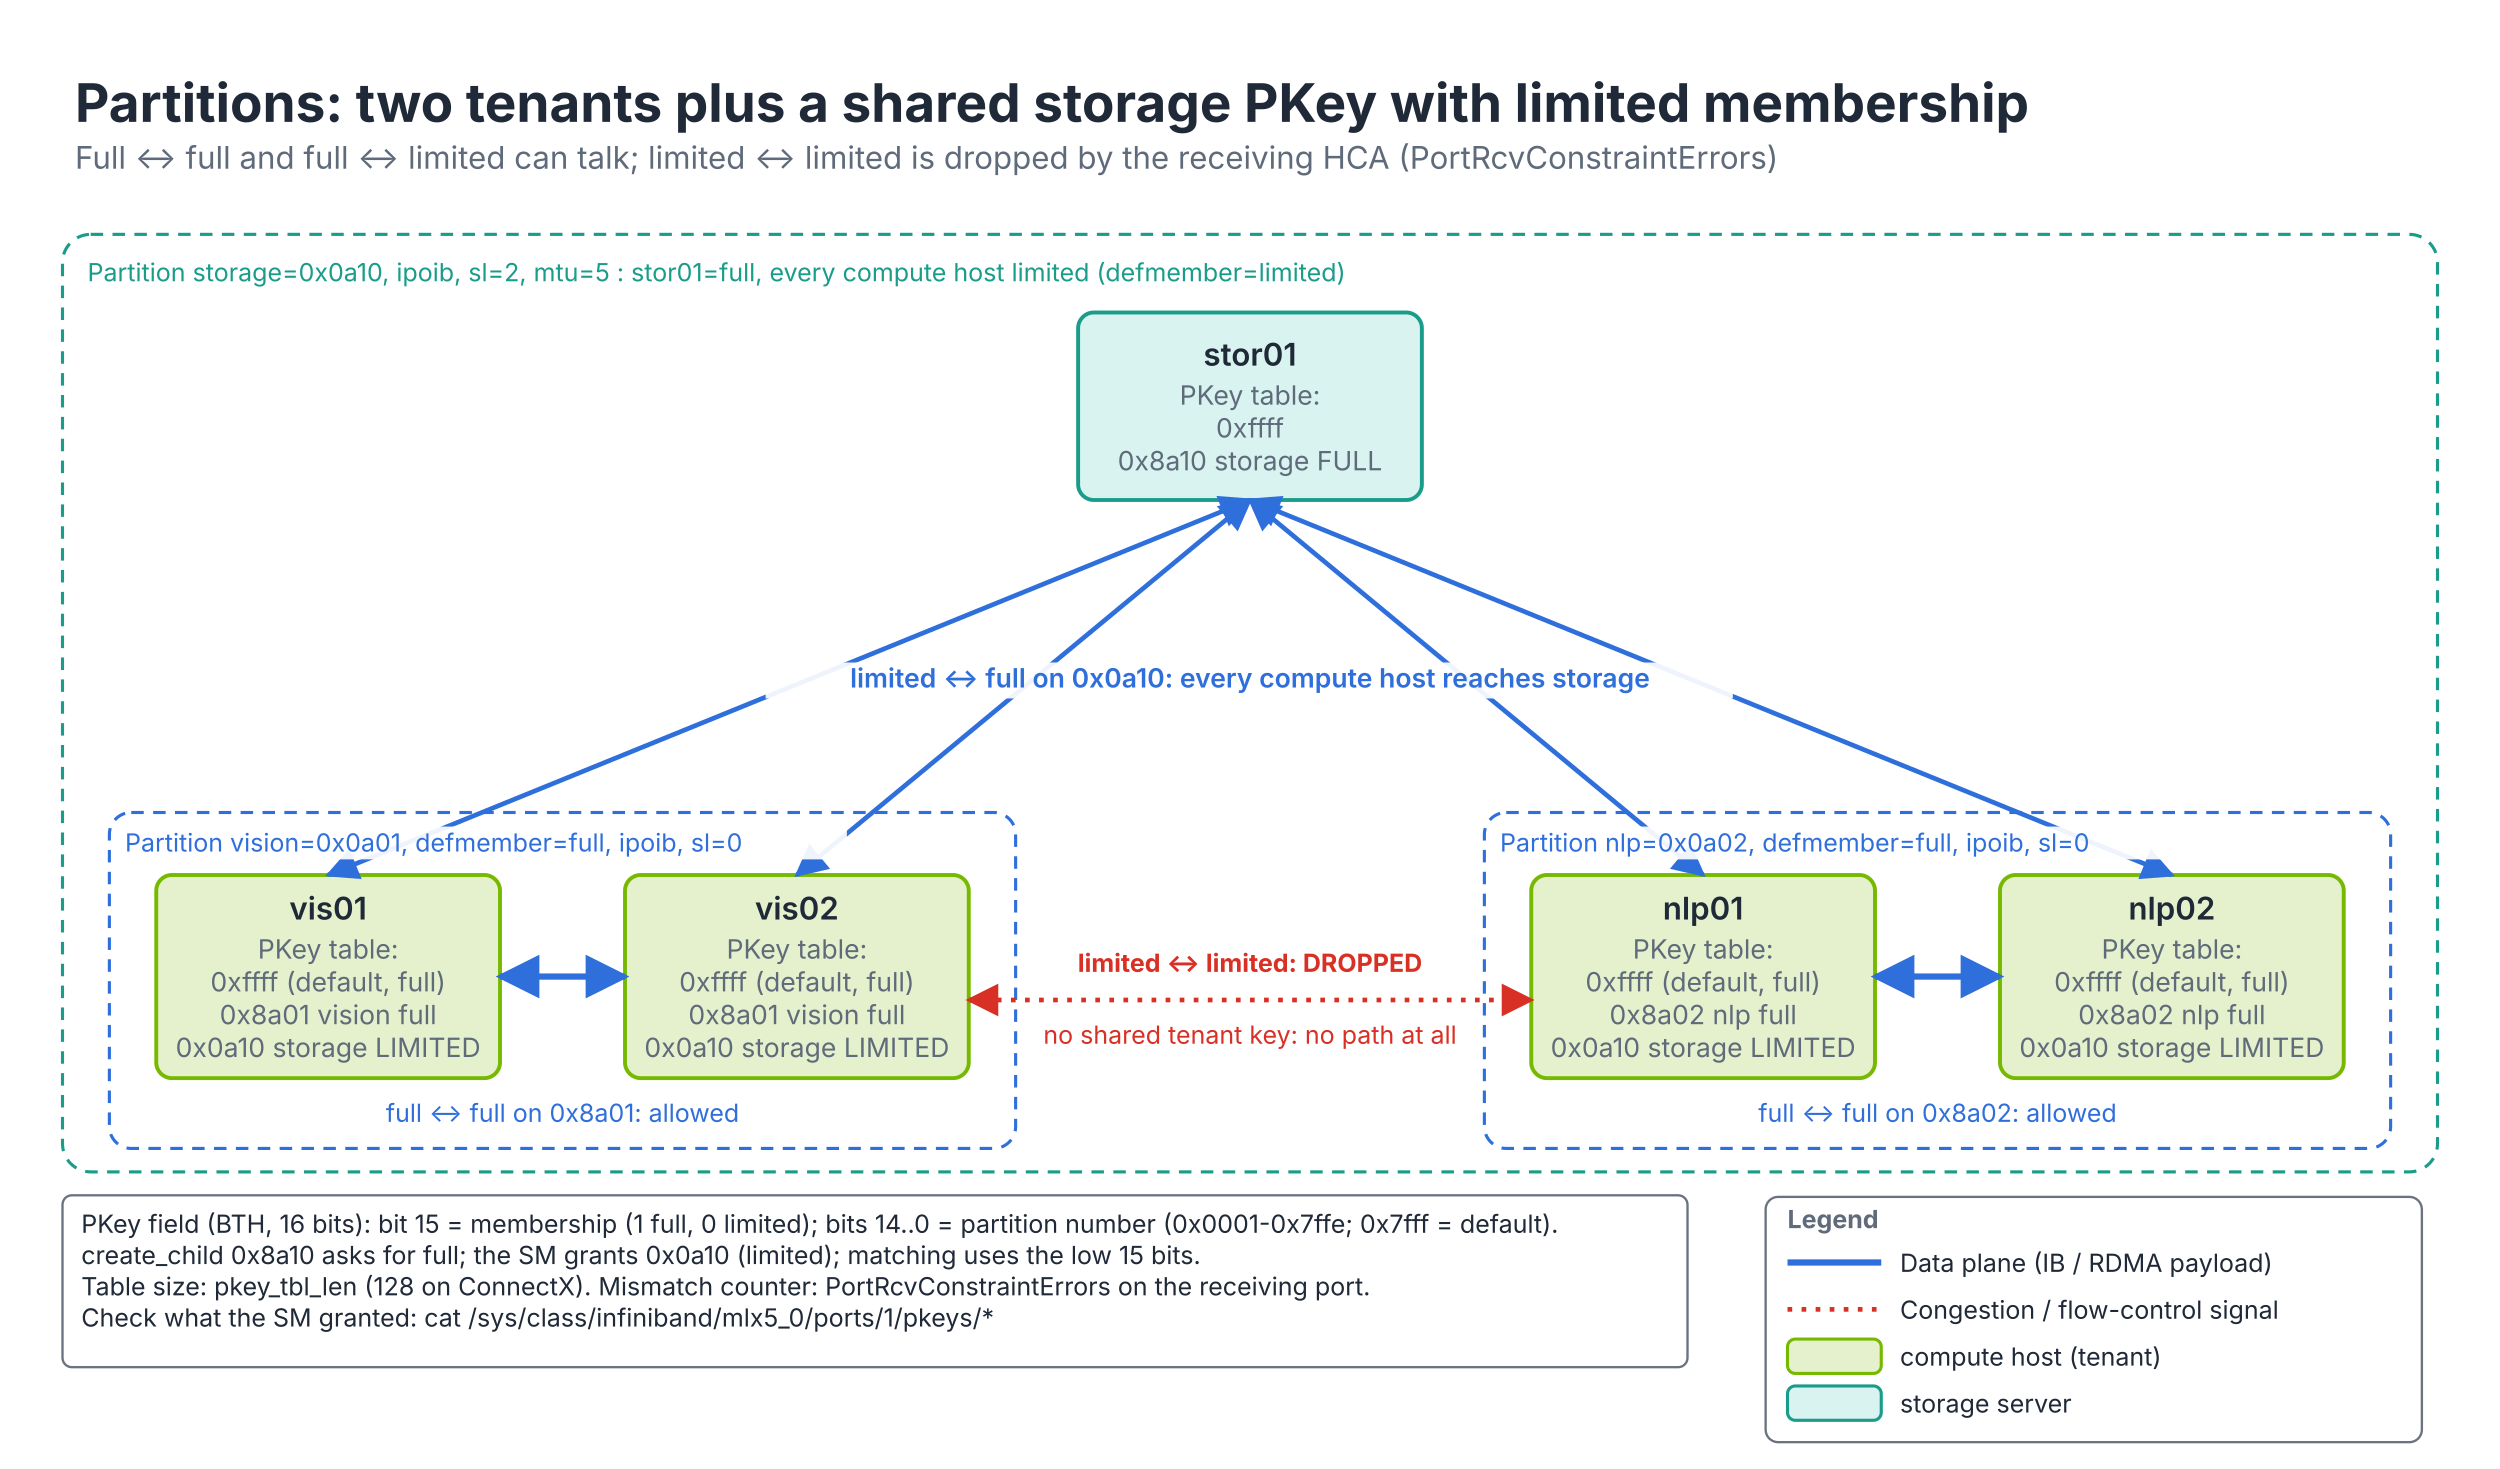
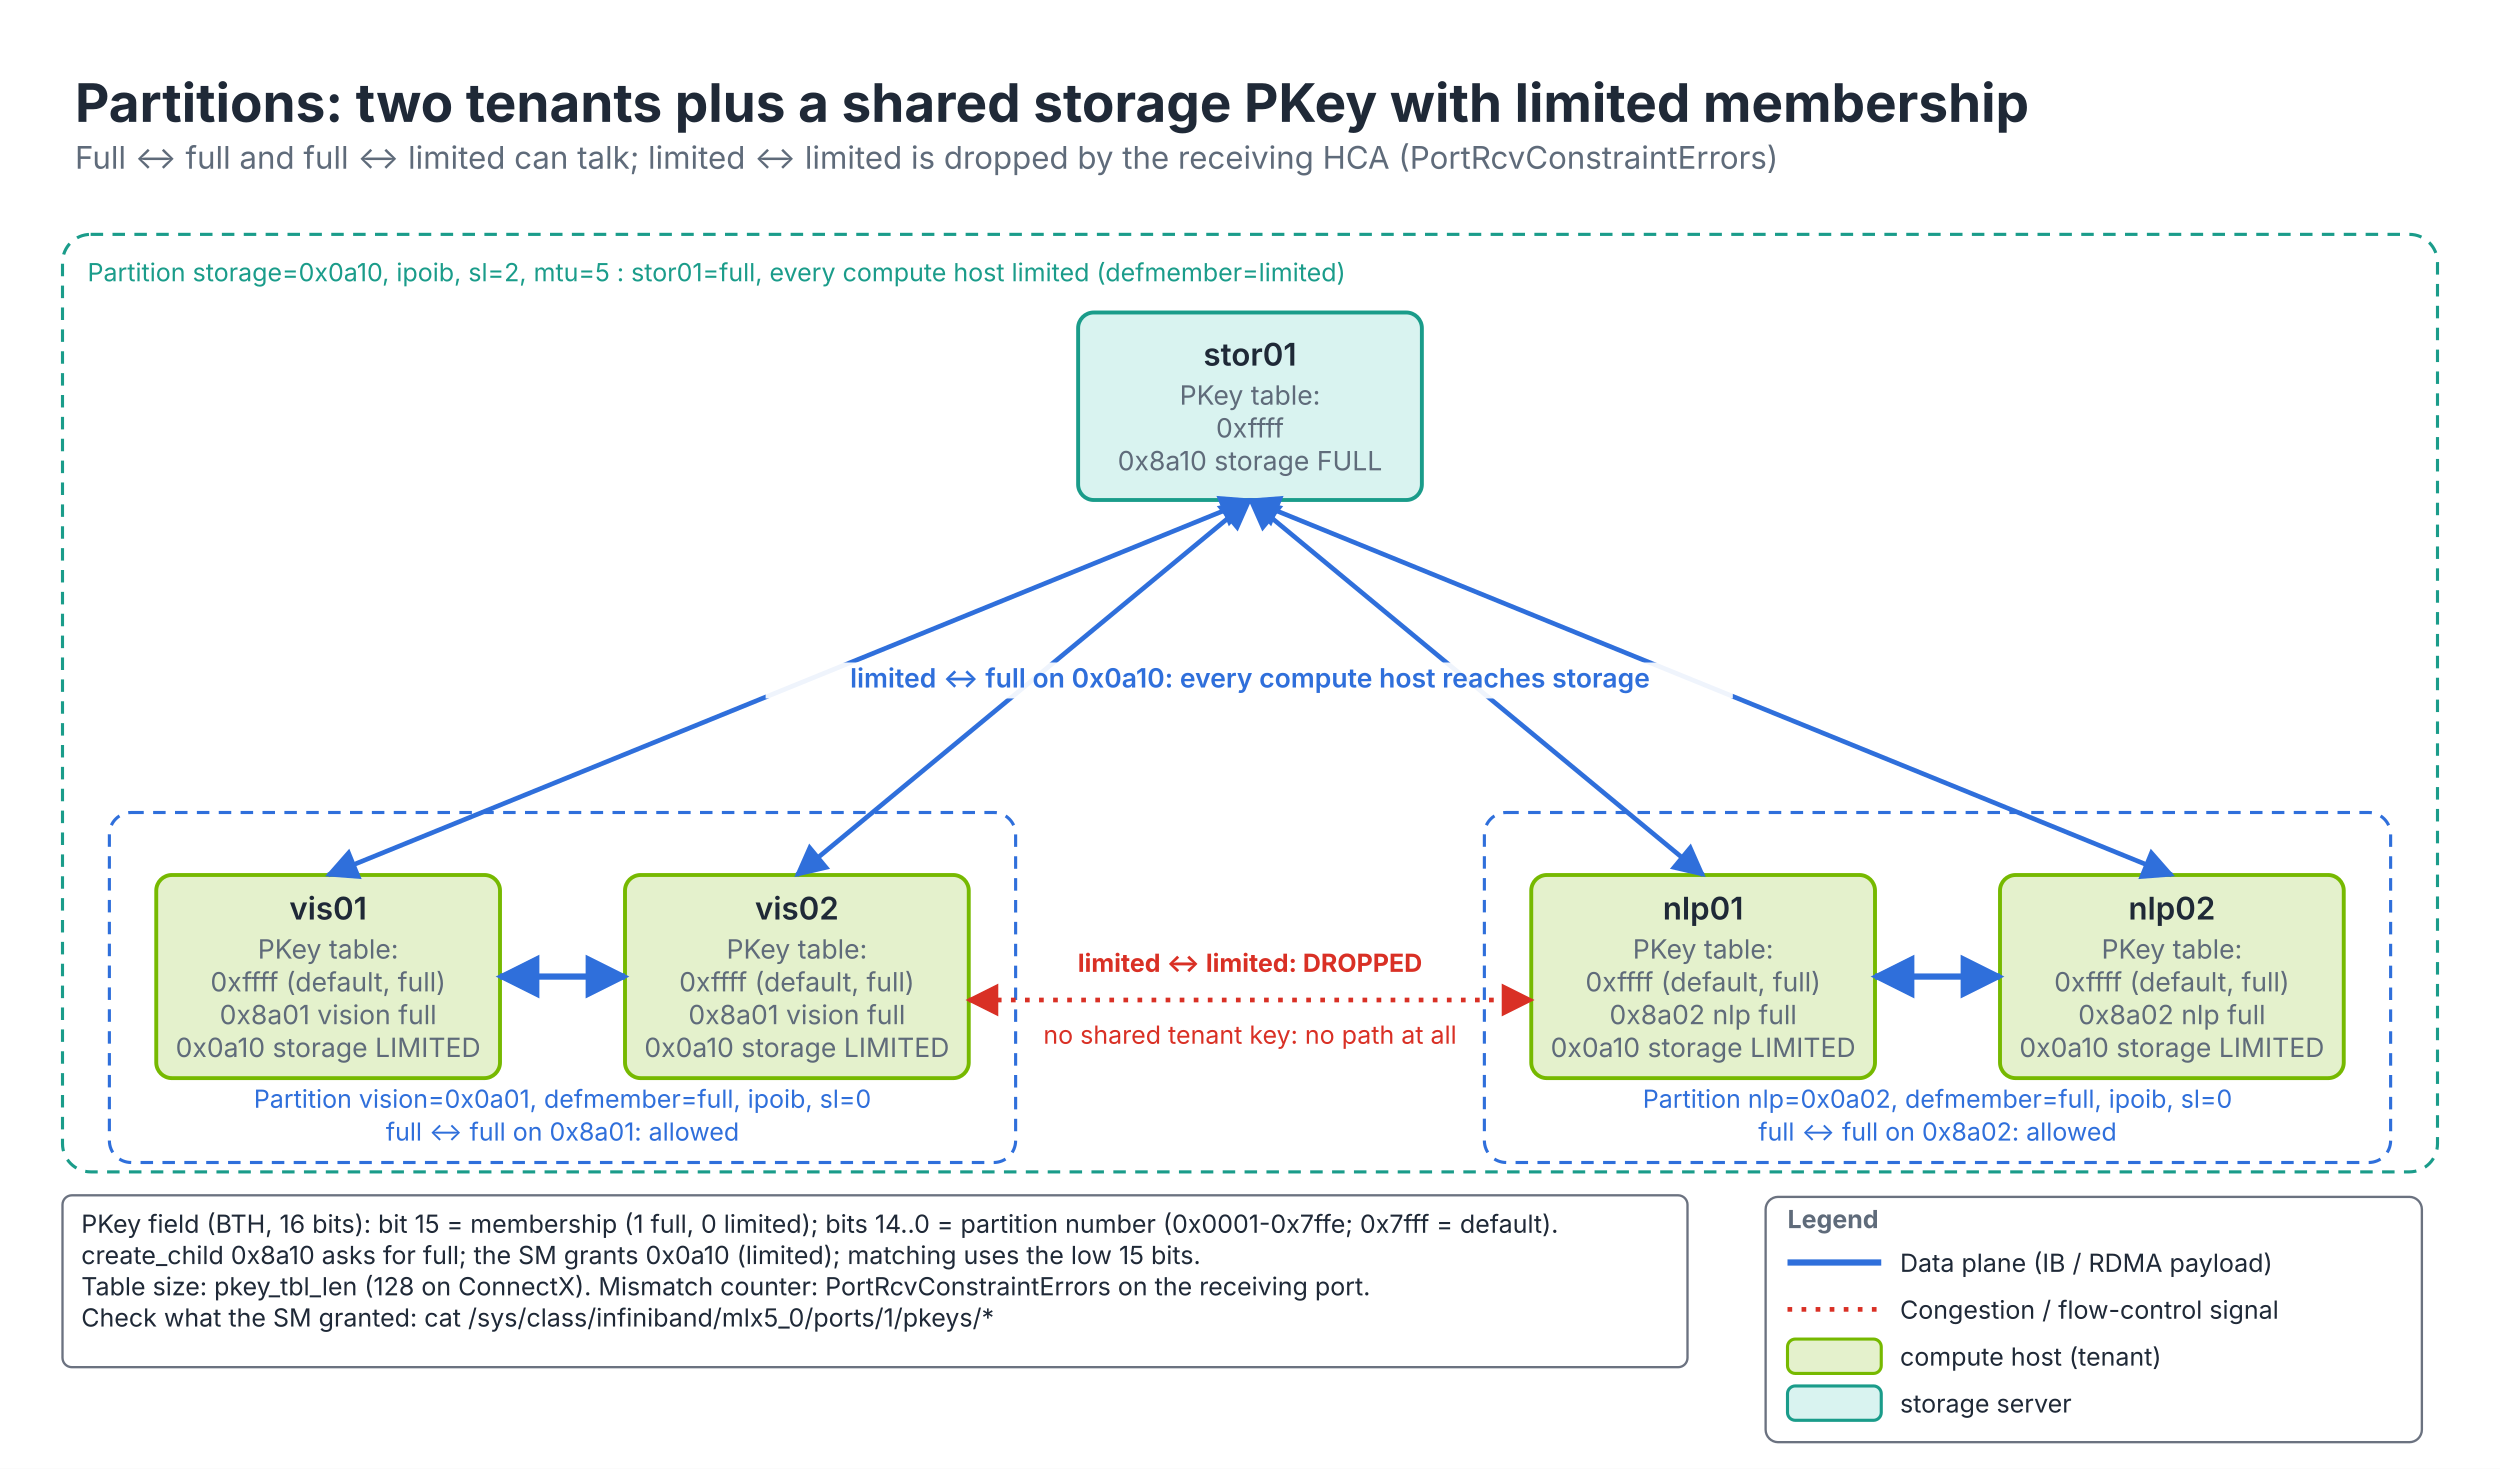
<svg xmlns="http://www.w3.org/2000/svg" viewBox="0 0 1600 940" width="100%" role="img" aria-label="Four compute hosts in two tenant partitions and one storage partition; arrows show which pairs may exchange packets based on full or limited PKey membership">
  <defs>
    <marker id="arrow-blue" viewBox="0 0 10 10" refX="9" refY="5" markerWidth="7" markerHeight="7" orient="auto-start-reverse">
      <path d="M0,0 L10,5 L0,10 z" fill="#2f6fdb" />
    </marker>
    <marker id="arrow-orange" viewBox="0 0 10 10" refX="9" refY="5" markerWidth="7" markerHeight="7" orient="auto-start-reverse">
      <path d="M0,0 L10,5 L0,10 z" fill="#e07b00" />
    </marker>
    <marker id="arrow-gray" viewBox="0 0 10 10" refX="9" refY="5" markerWidth="7" markerHeight="7" orient="auto-start-reverse">
      <path d="M0,0 L10,5 L0,10 z" fill="#6b7280" />
    </marker>
    <marker id="arrow-red" viewBox="0 0 10 10" refX="9" refY="5" markerWidth="7" markerHeight="7" orient="auto-start-reverse">
      <path d="M0,0 L10,5 L0,10 z" fill="#d93025" />
    </marker>
    <marker id="arrow-purple" viewBox="0 0 10 10" refX="9" refY="5" markerWidth="7" markerHeight="7" orient="auto-start-reverse">
      <path d="M0,0 L10,5 L0,10 z" fill="#7a3fd1" />
    </marker>
    <marker id="arrow-dark" viewBox="0 0 10 10" refX="9" refY="5" markerWidth="7" markerHeight="7" orient="auto-start-reverse">
      <path d="M0,0 L10,5 L0,10 z" fill="#1f2937" />
    </marker>
    <marker id="arrow-green" viewBox="0 0 10 10" refX="9" refY="5" markerWidth="7" markerHeight="7" orient="auto-start-reverse">
      <path d="M0,0 L10,5 L0,10 z" fill="#76b900" />
    </marker>
    <marker id="arrow-yellow" viewBox="0 0 10 10" refX="9" refY="5" markerWidth="7" markerHeight="7" orient="auto-start-reverse">
      <path d="M0,0 L10,5 L0,10 z" fill="#c9a400" />
    </marker>
  </defs>
  <rect x="0" y="0" width="1600" height="940" fill="#ffffff" />
  <text x="48" y="78" font-family="Inter, 'Segoe UI', Helvetica, Arial, sans-serif" font-size="34" font-weight="700" fill="#1f2937">Partitions: two tenants plus a shared storage PKey with limited membership</text>
  <text x="48" y="108" font-family="Inter, 'Segoe UI', Helvetica, Arial, sans-serif" font-size="20" fill="#5f6b7a">Full &lt;-&gt; full and full &lt;-&gt; limited can talk; limited &lt;-&gt; limited is dropped by the receiving HCA (PortRcvConstraintErrors)</text>
  <g>
    <rect x="40" y="150" width="1520" height="600" rx="18" fill="none" stroke="#1a9c8a" stroke-width="2" stroke-dasharray="8 6" fill-opacity="1.0" />
  </g>
  <text x="56" y="180" font-family="Inter, 'Segoe UI', Helvetica, Arial, sans-serif" font-size="16" font-weight="400" fill="#1a9c8a" text-anchor="start">Partition storage=0x0a10, ipoib, sl=2, mtu=5 : stor01=full, every compute host limited (defmember=limited)</text>
  <g>
-     <rect x="70" y="520" width="580" height="215" rx="14" fill="none" stroke="#2f6fdb" stroke-width="2" stroke-dasharray="8 6" fill-opacity="1.0" />
+     <rect x="70" y="520" width="580" height="224" rx="14" fill="none" stroke="#2f6fdb" stroke-width="2" stroke-dasharray="8 6" fill-opacity="1.0" />
  </g>
  <g>
-     <rect x="950" y="520" width="580" height="215" rx="14" fill="none" stroke="#2f6fdb" stroke-width="2" stroke-dasharray="8 6" fill-opacity="1.0" />
+     <rect x="950" y="520" width="580" height="224" rx="14" fill="none" stroke="#2f6fdb" stroke-width="2" stroke-dasharray="8 6" fill-opacity="1.0" />
  </g>
  <g>
    <rect x="100" y="560" width="220" height="130" rx="10" fill="#e4f1cc" stroke="#76b900" stroke-width="2.5" fill-opacity="1.0" />
  </g>
  <text x="210.0" y="588.5" font-family="Inter, 'Segoe UI', Helvetica, Arial, sans-serif" font-size="20" font-weight="600" fill="#1f2937" text-anchor="middle">vis01</text>
  <text x="210.0" y="613.5" font-family="Inter, 'Segoe UI', Helvetica, Arial, sans-serif" font-size="17" font-weight="400" fill="#5f6b7a" text-anchor="middle">PKey table:</text>
  <text x="210.0" y="634.5" font-family="Inter, 'Segoe UI', Helvetica, Arial, sans-serif" font-size="17" font-weight="400" fill="#5f6b7a" text-anchor="middle">0xffff (default, full)</text>
  <text x="210.0" y="655.5" font-family="Inter, 'Segoe UI', Helvetica, Arial, sans-serif" font-size="17" font-weight="400" fill="#5f6b7a" text-anchor="middle">0x8a01 vision full</text>
  <text x="210.0" y="676.5" font-family="Inter, 'Segoe UI', Helvetica, Arial, sans-serif" font-size="17" font-weight="400" fill="#5f6b7a" text-anchor="middle">0x0a10 storage LIMITED</text>
  <g>
    <rect x="400" y="560" width="220" height="130" rx="10" fill="#e4f1cc" stroke="#76b900" stroke-width="2.5" fill-opacity="1.0" />
  </g>
  <text x="510.0" y="588.5" font-family="Inter, 'Segoe UI', Helvetica, Arial, sans-serif" font-size="20" font-weight="600" fill="#1f2937" text-anchor="middle">vis02</text>
  <text x="510.0" y="613.5" font-family="Inter, 'Segoe UI', Helvetica, Arial, sans-serif" font-size="17" font-weight="400" fill="#5f6b7a" text-anchor="middle">PKey table:</text>
  <text x="510.0" y="634.5" font-family="Inter, 'Segoe UI', Helvetica, Arial, sans-serif" font-size="17" font-weight="400" fill="#5f6b7a" text-anchor="middle">0xffff (default, full)</text>
  <text x="510.0" y="655.5" font-family="Inter, 'Segoe UI', Helvetica, Arial, sans-serif" font-size="17" font-weight="400" fill="#5f6b7a" text-anchor="middle">0x8a01 vision full</text>
  <text x="510.0" y="676.5" font-family="Inter, 'Segoe UI', Helvetica, Arial, sans-serif" font-size="17" font-weight="400" fill="#5f6b7a" text-anchor="middle">0x0a10 storage LIMITED</text>
  <g>
    <rect x="980" y="560" width="220" height="130" rx="10" fill="#e4f1cc" stroke="#76b900" stroke-width="2.5" fill-opacity="1.0" />
  </g>
  <text x="1090.0" y="588.5" font-family="Inter, 'Segoe UI', Helvetica, Arial, sans-serif" font-size="20" font-weight="600" fill="#1f2937" text-anchor="middle">nlp01</text>
  <text x="1090.0" y="613.5" font-family="Inter, 'Segoe UI', Helvetica, Arial, sans-serif" font-size="17" font-weight="400" fill="#5f6b7a" text-anchor="middle">PKey table:</text>
  <text x="1090.0" y="634.5" font-family="Inter, 'Segoe UI', Helvetica, Arial, sans-serif" font-size="17" font-weight="400" fill="#5f6b7a" text-anchor="middle">0xffff (default, full)</text>
  <text x="1090.0" y="655.5" font-family="Inter, 'Segoe UI', Helvetica, Arial, sans-serif" font-size="17" font-weight="400" fill="#5f6b7a" text-anchor="middle">0x8a02 nlp full</text>
  <text x="1090.0" y="676.5" font-family="Inter, 'Segoe UI', Helvetica, Arial, sans-serif" font-size="17" font-weight="400" fill="#5f6b7a" text-anchor="middle">0x0a10 storage LIMITED</text>
  <g>
    <rect x="1280" y="560" width="220" height="130" rx="10" fill="#e4f1cc" stroke="#76b900" stroke-width="2.5" fill-opacity="1.0" />
  </g>
  <text x="1390.0" y="588.5" font-family="Inter, 'Segoe UI', Helvetica, Arial, sans-serif" font-size="20" font-weight="600" fill="#1f2937" text-anchor="middle">nlp02</text>
  <text x="1390.0" y="613.5" font-family="Inter, 'Segoe UI', Helvetica, Arial, sans-serif" font-size="17" font-weight="400" fill="#5f6b7a" text-anchor="middle">PKey table:</text>
  <text x="1390.0" y="634.5" font-family="Inter, 'Segoe UI', Helvetica, Arial, sans-serif" font-size="17" font-weight="400" fill="#5f6b7a" text-anchor="middle">0xffff (default, full)</text>
  <text x="1390.0" y="655.5" font-family="Inter, 'Segoe UI', Helvetica, Arial, sans-serif" font-size="17" font-weight="400" fill="#5f6b7a" text-anchor="middle">0x8a02 nlp full</text>
  <text x="1390.0" y="676.5" font-family="Inter, 'Segoe UI', Helvetica, Arial, sans-serif" font-size="17" font-weight="400" fill="#5f6b7a" text-anchor="middle">0x0a10 storage LIMITED</text>
  <g>
    <rect x="690" y="200" width="220" height="120" rx="10" fill="#d9f3f0" stroke="#1a9c8a" stroke-width="2.5" fill-opacity="1.0" />
  </g>
  <text x="800.0" y="234.0" font-family="Inter, 'Segoe UI', Helvetica, Arial, sans-serif" font-size="20" font-weight="600" fill="#1f2937" text-anchor="middle">stor01</text>
  <text x="800.0" y="259.0" font-family="Inter, 'Segoe UI', Helvetica, Arial, sans-serif" font-size="17" font-weight="400" fill="#5f6b7a" text-anchor="middle">PKey table:</text>
  <text x="800.0" y="280.0" font-family="Inter, 'Segoe UI', Helvetica, Arial, sans-serif" font-size="17" font-weight="400" fill="#5f6b7a" text-anchor="middle">0xffff</text>
  <text x="800.0" y="301.0" font-family="Inter, 'Segoe UI', Helvetica, Arial, sans-serif" font-size="17" font-weight="400" fill="#5f6b7a" text-anchor="middle">0x8a10 storage FULL</text>
  <line x1="210" y1="560" x2="800" y2="320" stroke="#2f6fdb" stroke-width="3" marker-end="url(#arrow-blue)" marker-start="url(#arrow-blue)" />
  <line x1="510" y1="560" x2="800" y2="320" stroke="#2f6fdb" stroke-width="3" marker-end="url(#arrow-blue)" marker-start="url(#arrow-blue)" />
  <line x1="1090" y1="560" x2="800" y2="320" stroke="#2f6fdb" stroke-width="3" marker-end="url(#arrow-blue)" marker-start="url(#arrow-blue)" />
  <line x1="1390" y1="560" x2="800" y2="320" stroke="#2f6fdb" stroke-width="3" marker-end="url(#arrow-blue)" marker-start="url(#arrow-blue)" />
  <rect x="490" y="424" width="619" height="23" fill="#ffffff" fill-opacity="0.92" />
  <text x="800" y="440" font-family="Inter, 'Segoe UI', Helvetica, Arial, sans-serif" font-size="17" font-weight="600" fill="#2f6fdb" text-anchor="middle">limited &lt;-&gt; full on 0x0a10: every compute host reaches storage</text>
  <line x1="320" y1="625" x2="400" y2="625" stroke="#2f6fdb" stroke-width="4" marker-end="url(#arrow-blue)" marker-start="url(#arrow-blue)" />
-   <text x="360" y="718" font-family="Inter, 'Segoe UI', Helvetica, Arial, sans-serif" font-size="16" font-weight="400" fill="#2f6fdb" text-anchor="middle">full &lt;-&gt; full on 0x8a01: allowed</text>
+   <text x="360" y="730" font-family="Inter, 'Segoe UI', Helvetica, Arial, sans-serif" font-size="16" font-weight="400" fill="#2f6fdb" text-anchor="middle">full &lt;-&gt; full on 0x8a01: allowed</text>
  <line x1="1200" y1="625" x2="1280" y2="625" stroke="#2f6fdb" stroke-width="4" marker-end="url(#arrow-blue)" marker-start="url(#arrow-blue)" />
-   <text x="1240" y="718" font-family="Inter, 'Segoe UI', Helvetica, Arial, sans-serif" font-size="16" font-weight="400" fill="#2f6fdb" text-anchor="middle">full &lt;-&gt; full on 0x8a02: allowed</text>
+   <text x="1240" y="730" font-family="Inter, 'Segoe UI', Helvetica, Arial, sans-serif" font-size="16" font-weight="400" fill="#2f6fdb" text-anchor="middle">full &lt;-&gt; full on 0x8a02: allowed</text>
  <line x1="620" y1="640" x2="980" y2="640" stroke="#d93025" stroke-width="3" stroke-dasharray="3 6" marker-end="url(#arrow-red)" marker-start="url(#arrow-red)" />
  <text x="800" y="622" font-family="Inter, 'Segoe UI', Helvetica, Arial, sans-serif" font-size="16" font-weight="700" fill="#d93025" text-anchor="middle">limited &lt;-&gt; limited: DROPPED</text>
  <text x="800" y="668" font-family="Inter, 'Segoe UI', Helvetica, Arial, sans-serif" font-size="16" font-weight="400" fill="#d93025" text-anchor="middle">no shared tenant key: no path at all</text>
-   <rect x="76" y="529" width="466" height="21" fill="#ffffff" fill-opacity="0.92" />
-   <text x="80" y="545" font-family="Inter, 'Segoe UI', Helvetica, Arial, sans-serif" font-size="16" font-weight="400" fill="#2f6fdb" text-anchor="start">Partition vision=0x0a01, defmember=full, ipoib, sl=0</text>
-   <rect x="956" y="529" width="439" height="21" fill="#ffffff" fill-opacity="0.92" />
-   <text x="960" y="545" font-family="Inter, 'Segoe UI', Helvetica, Arial, sans-serif" font-size="16" font-weight="400" fill="#2f6fdb" text-anchor="start">Partition nlp=0x0a02, defmember=full, ipoib, sl=0</text>
+   <text x="360" y="709" font-family="Inter, 'Segoe UI', Helvetica, Arial, sans-serif" font-size="16" font-weight="400" fill="#2f6fdb" text-anchor="middle">Partition vision=0x0a01, defmember=full, ipoib, sl=0</text>
+   <text x="1240" y="709" font-family="Inter, 'Segoe UI', Helvetica, Arial, sans-serif" font-size="16" font-weight="400" fill="#2f6fdb" text-anchor="middle">Partition nlp=0x0a02, defmember=full, ipoib, sl=0</text>
  <g>
    <rect x="40" y="765" width="1040" height="110" rx="6" fill="#ffffff" stroke="#6b7280" stroke-width="1.5" fill-opacity="1.0" />
  </g>
  <text x="52" y="789" font-family="Inter, 'Segoe UI', Helvetica, Arial, sans-serif" font-size="16" font-weight="400" fill="#1f2937" text-anchor="start">PKey field (BTH, 16 bits): bit 15 = membership (1 full, 0 limited); bits 14..0 = partition number (0x0001-0x7ffe; 0x7fff = default).</text>
  <text x="52" y="809" font-family="Inter, 'Segoe UI', Helvetica, Arial, sans-serif" font-size="16" font-weight="400" fill="#1f2937" text-anchor="start">create_child 0x8a10 asks for full; the SM grants 0x0a10 (limited); matching uses the low 15 bits.</text>
  <text x="52" y="829" font-family="Inter, 'Segoe UI', Helvetica, Arial, sans-serif" font-size="16" font-weight="400" fill="#1f2937" text-anchor="start">Table size: pkey_tbl_len (128 on ConnectX). Mismatch counter: PortRcvConstraintErrors on the receiving port.</text>
  <text x="52" y="849" font-family="Inter, 'Segoe UI', Helvetica, Arial, sans-serif" font-size="16" font-weight="400" fill="#1f2937" text-anchor="start">Check what the SM granted: cat /sys/class/infiniband/mlx5_0/ports/1/pkeys/*</text>
  <g>
    <rect x="1130" y="766" width="420" height="157" rx="8" fill="#ffffff" stroke="#6b7280" stroke-width="1.5" fill-opacity="1.0" />
  </g>
  <text x="1144" y="786" font-family="Inter, 'Segoe UI', Helvetica, Arial, sans-serif" font-size="16" font-weight="700" fill="#5f6b7a" text-anchor="start">Legend</text>
  <line x1="1144" y1="808" x2="1204" y2="808" stroke="#2f6fdb" stroke-width="4" />
  <text x="1216" y="814" font-family="Inter, 'Segoe UI', Helvetica, Arial, sans-serif" font-size="16" font-weight="400" fill="#1f2937" text-anchor="start">Data plane (IB / RDMA payload)</text>
  <line x1="1144" y1="838" x2="1204" y2="838" stroke="#d93025" stroke-width="3" stroke-dasharray="3 6" />
  <text x="1216" y="844" font-family="Inter, 'Segoe UI', Helvetica, Arial, sans-serif" font-size="16" font-weight="400" fill="#1f2937" text-anchor="start">Congestion / flow-control signal</text>
  <rect x="1144" y="857" width="60" height="22" rx="5" fill="#e4f1cc" stroke="#76b900" stroke-width="2" />
  <text x="1216" y="874" font-family="Inter, 'Segoe UI', Helvetica, Arial, sans-serif" font-size="16" font-weight="400" fill="#1f2937" text-anchor="start">compute host (tenant)</text>
  <rect x="1144" y="887" width="60" height="22" rx="5" fill="#d9f3f0" stroke="#1a9c8a" stroke-width="2" />
  <text x="1216" y="904" font-family="Inter, 'Segoe UI', Helvetica, Arial, sans-serif" font-size="16" font-weight="400" fill="#1f2937" text-anchor="start">storage server</text>
</svg>
